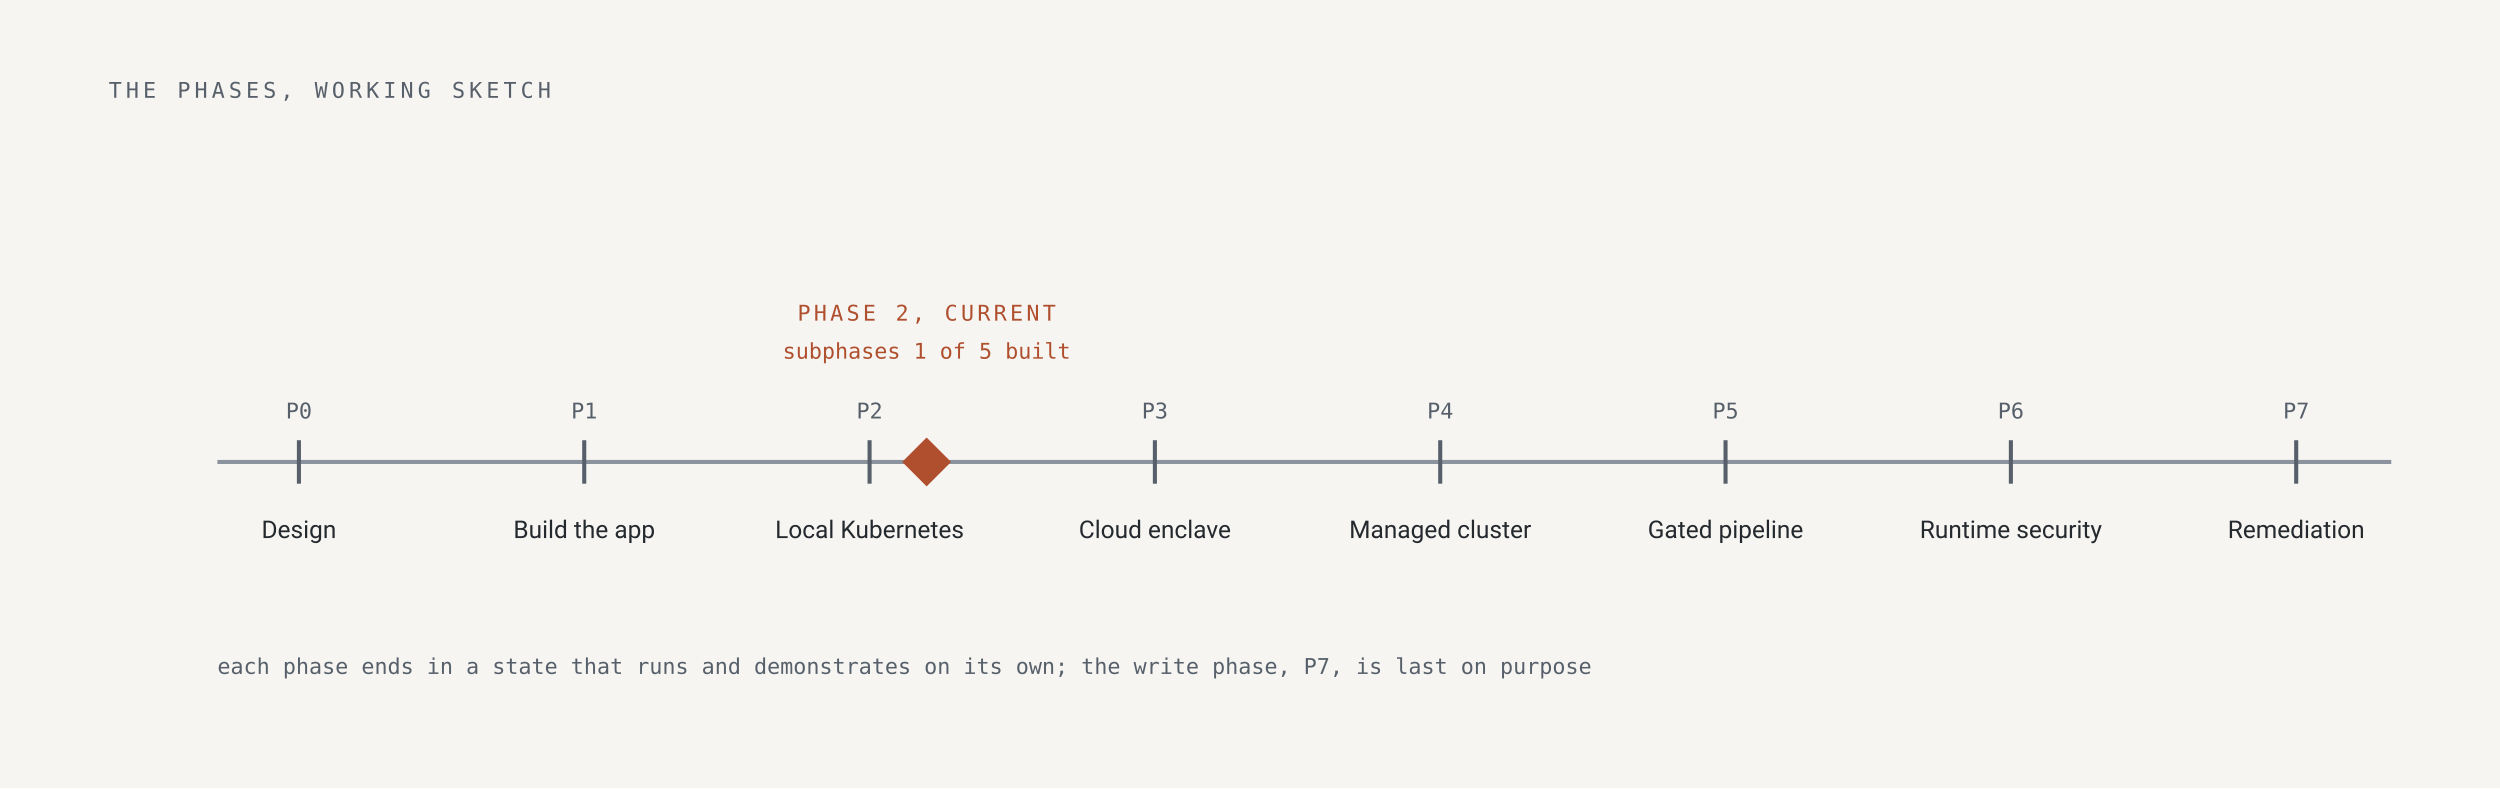
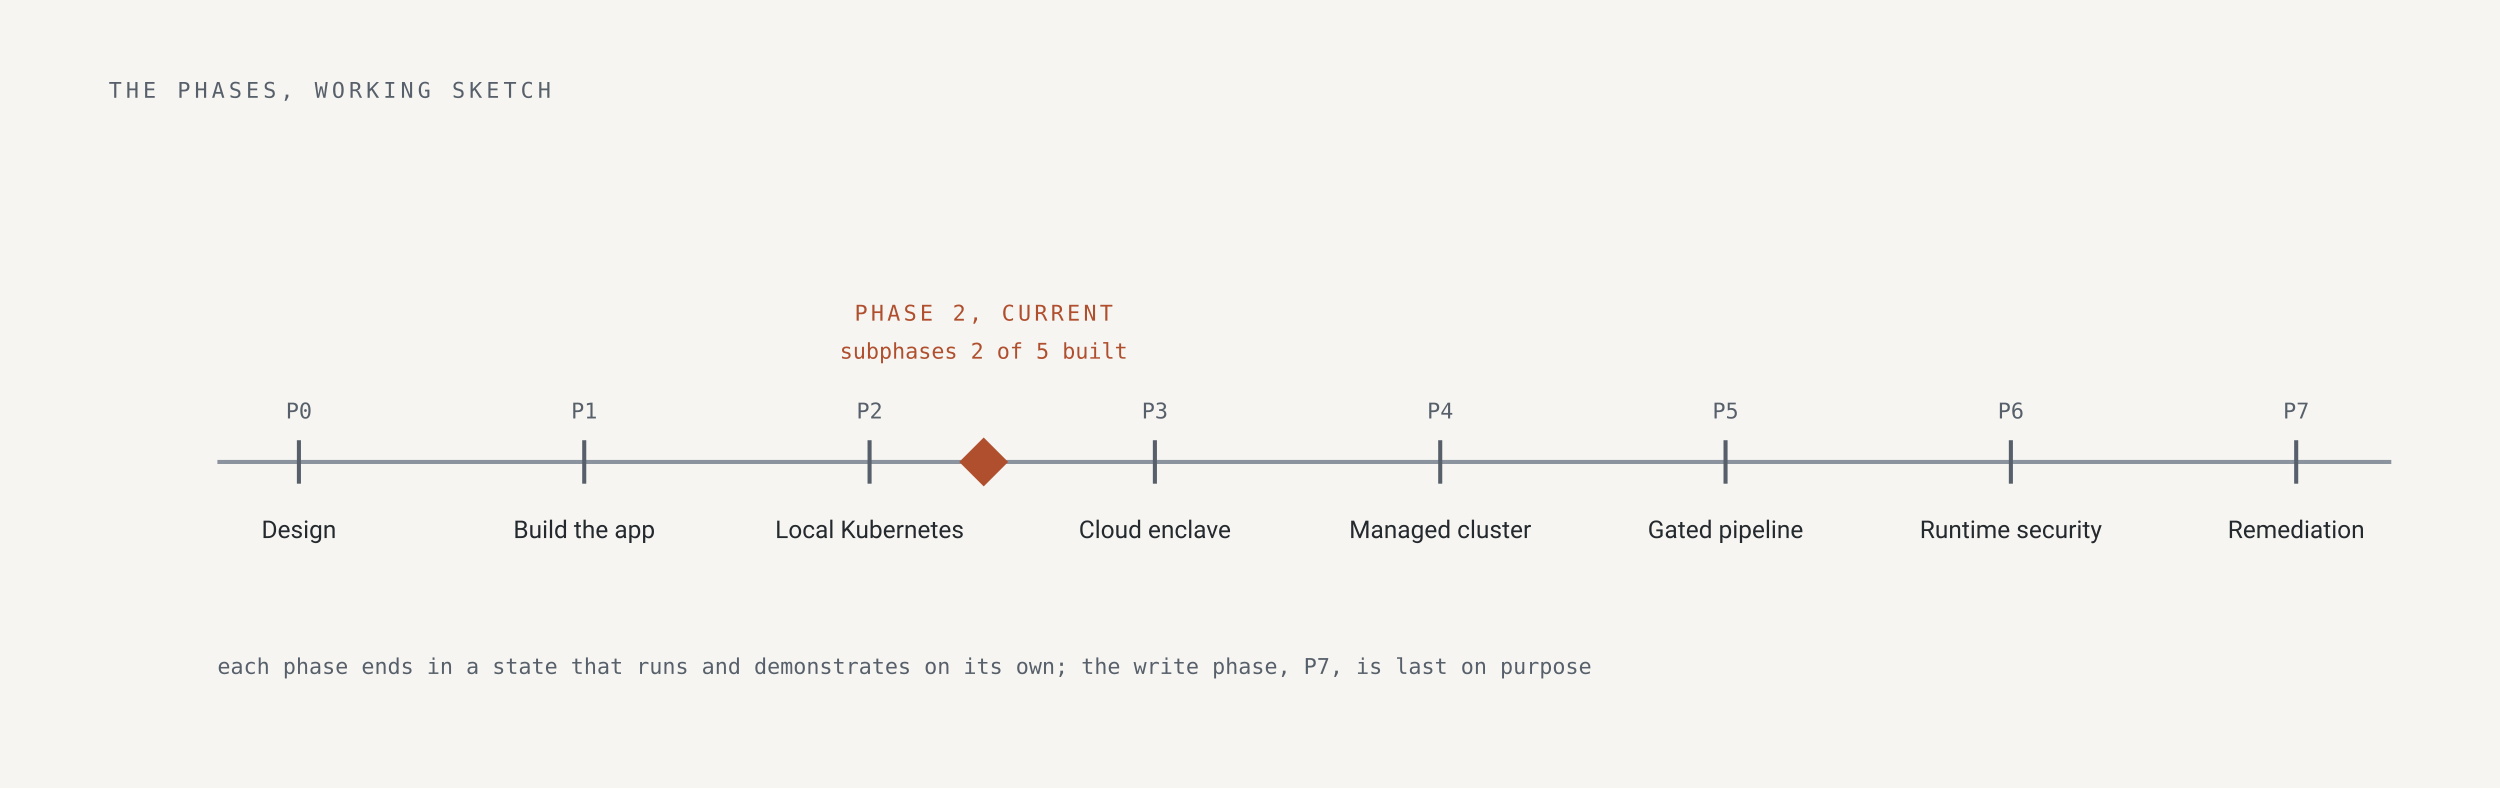
<svg xmlns="http://www.w3.org/2000/svg" viewBox="0 0 920 290" role="img" aria-label="the eight phases working sketch">
  <rect width="920" height="290" fill="#f6f5f2" />
  <text x="40" y="36" font-family="ui-monospace, 'Cascadia Code', Menlo, Consolas, monospace" font-size="8" letter-spacing="1.5" fill="#57606a">THE PHASES, WORKING SKETCH</text>
  <line x1="80" y1="170" x2="880" y2="170" stroke="#8a939e" stroke-width="1.5" />
  <g stroke="#57606a" stroke-width="1.5">
    <line x1="110" y1="162" x2="110" y2="178" />
    <line x1="215" y1="162" x2="215" y2="178" />
    <line x1="320" y1="162" x2="320" y2="178" />
    <line x1="425" y1="162" x2="425" y2="178" />
    <line x1="530" y1="162" x2="530" y2="178" />
    <line x1="635" y1="162" x2="635" y2="178" />
    <line x1="740" y1="162" x2="740" y2="178" />
    <line x1="845" y1="162" x2="845" y2="178" />
  </g>
  <g font-family="ui-monospace, 'Cascadia Code', Menlo, Consolas, monospace" font-size="8" fill="#57606a" text-anchor="middle">
    <text x="110" y="154">P0</text>
    <text x="215" y="154">P1</text>
    <text x="320" y="154">P2</text>
    <text x="425" y="154">P3</text>
    <text x="530" y="154">P4</text>
    <text x="635" y="154">P5</text>
    <text x="740" y="154">P6</text>
    <text x="845" y="154">P7</text>
  </g>
  <g font-family="system-ui, -apple-system, 'Segoe UI', Roboto, sans-serif" font-size="9" fill="#24292e" text-anchor="middle">
    <text x="110" y="198">Design</text>
    <text x="215" y="198">Build the app</text>
    <text x="320" y="198">Local Kubernetes</text>
    <text x="425" y="198">Cloud enclave</text>
    <text x="530" y="198">Managed cluster</text>
    <text x="635" y="198">Gated pipeline</text>
    <text x="740" y="198">Runtime security</text>
    <text x="845" y="198">Remediation</text>
  </g>
-   <polygon points="341,161 350,170 341,179 332,170" fill="#b04f2e" />
-   <text x="341" y="118" text-anchor="middle" font-family="ui-monospace, 'Cascadia Code', Menlo, Consolas, monospace" font-size="8" letter-spacing="1.2" fill="#b04f2e">PHASE 2, CURRENT</text>
-   <text x="341" y="132" text-anchor="middle" font-family="ui-monospace, 'Cascadia Code', Menlo, Consolas, monospace" font-size="8" fill="#b04f2e">subphases 1 of 5 built</text>
+   <polygon points="362,161 371,170 362,179 353,170" fill="#b04f2e" />
+   <text x="362" y="118" text-anchor="middle" font-family="ui-monospace, 'Cascadia Code', Menlo, Consolas, monospace" font-size="8" letter-spacing="1.2" fill="#b04f2e">PHASE 2, CURRENT</text>
+   <text x="362" y="132" text-anchor="middle" font-family="ui-monospace, 'Cascadia Code', Menlo, Consolas, monospace" font-size="8" fill="#b04f2e">subphases 2 of 5 built</text>
  <text x="80" y="248" font-family="ui-monospace, 'Cascadia Code', Menlo, Consolas, monospace" font-size="8" fill="#57606a">each phase ends in a state that runs and demonstrates on its own; the write phase, P7, is last on purpose</text>
</svg>
